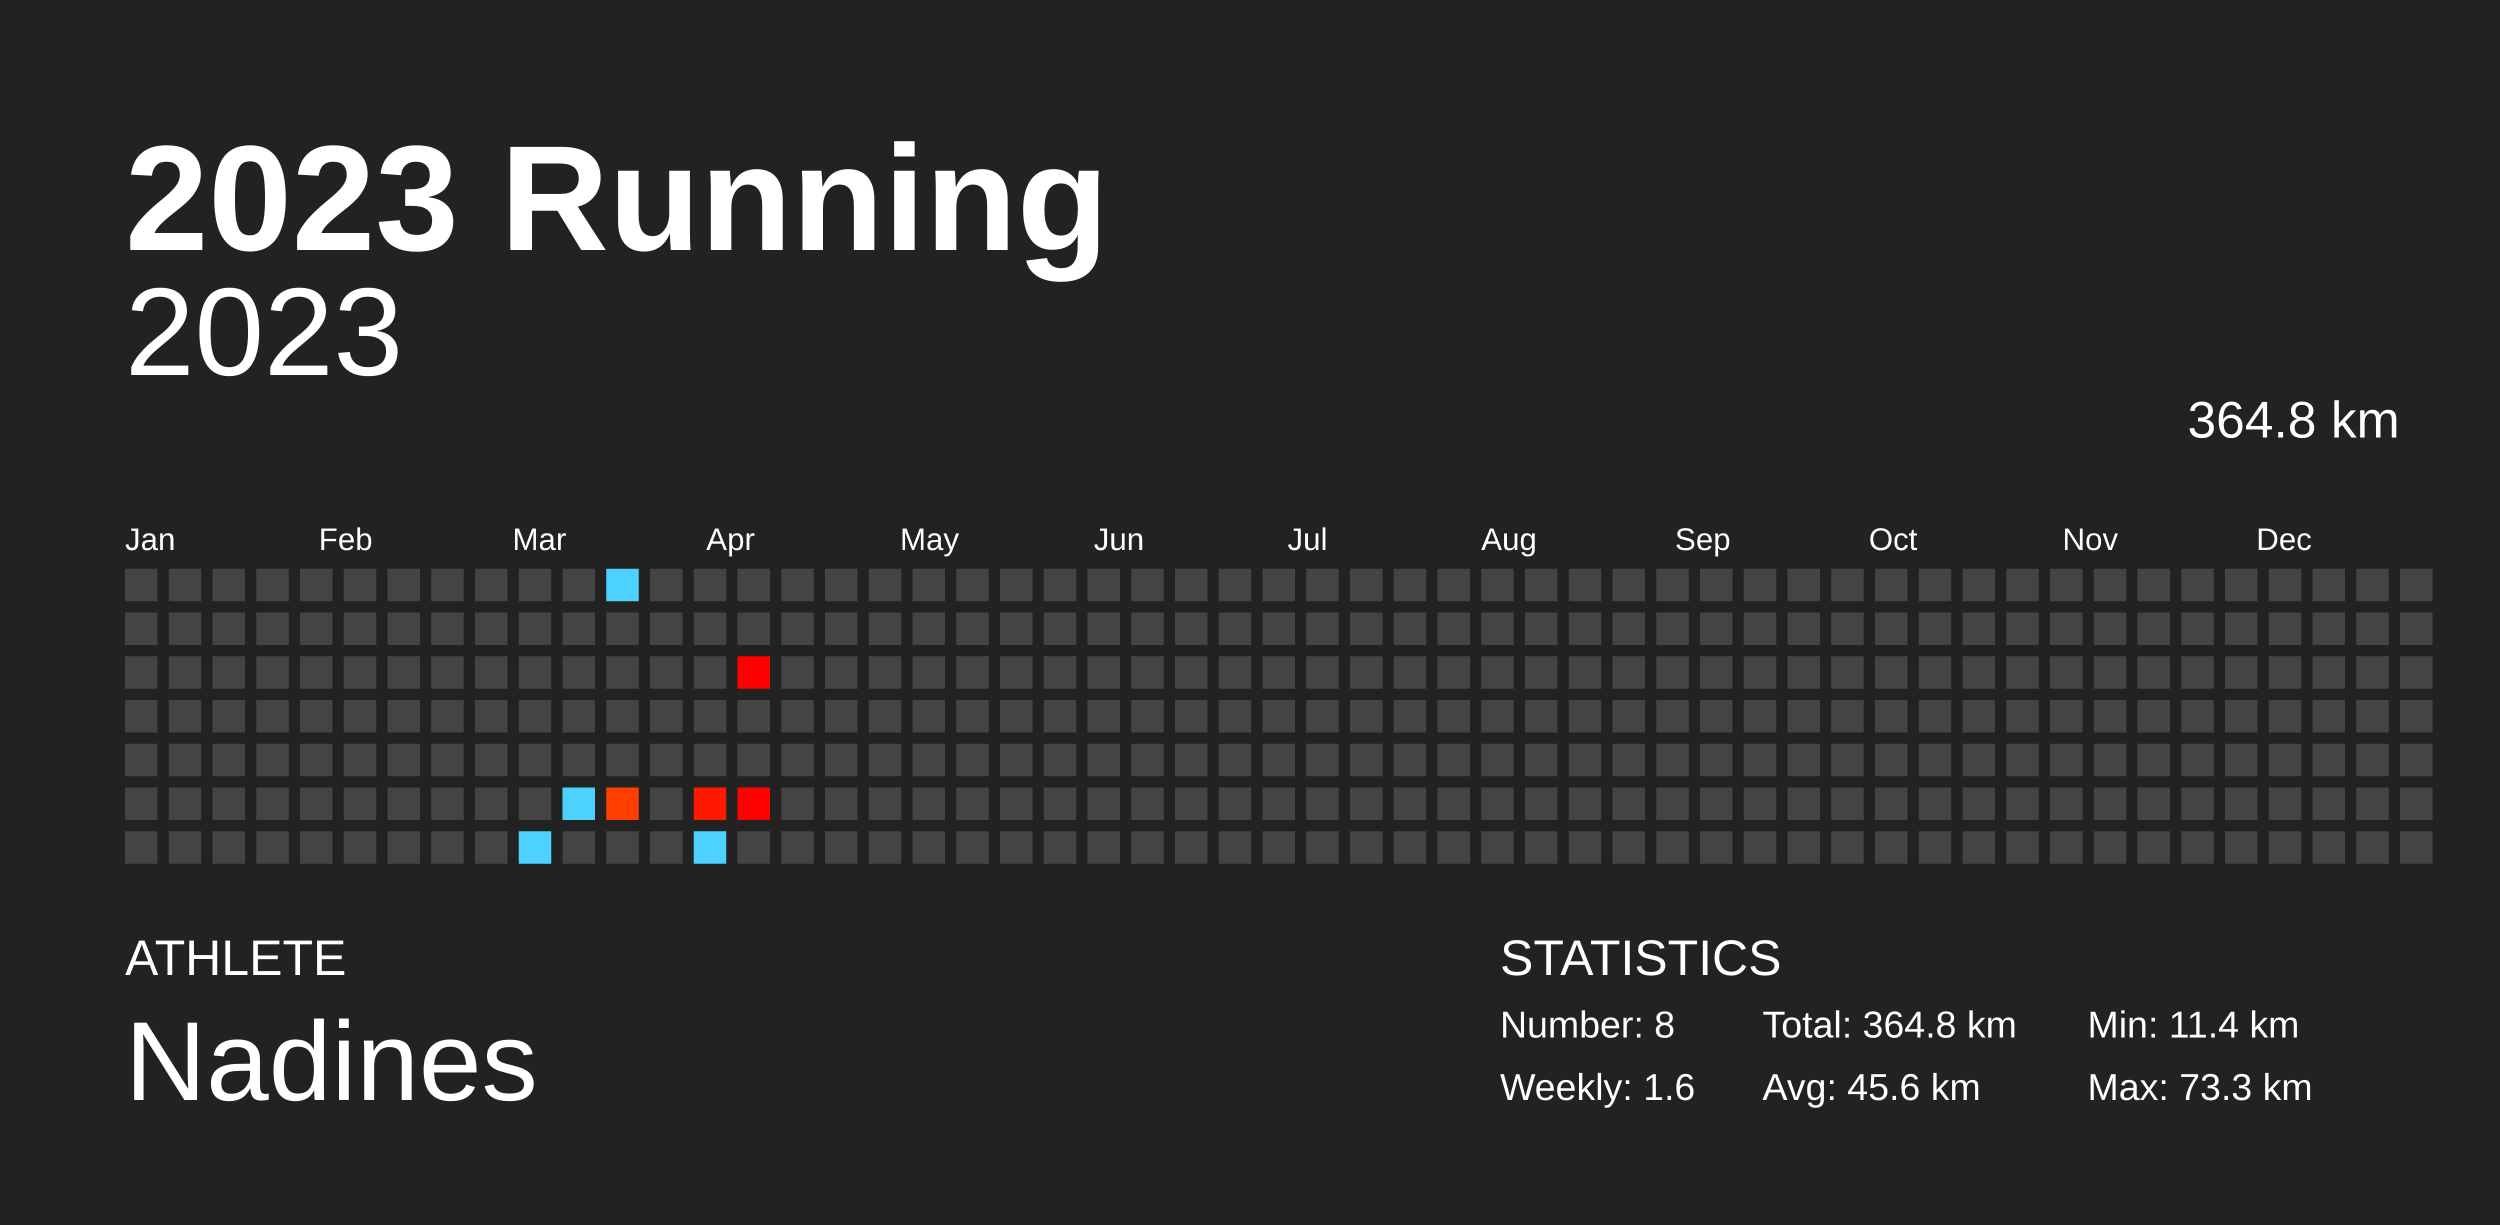
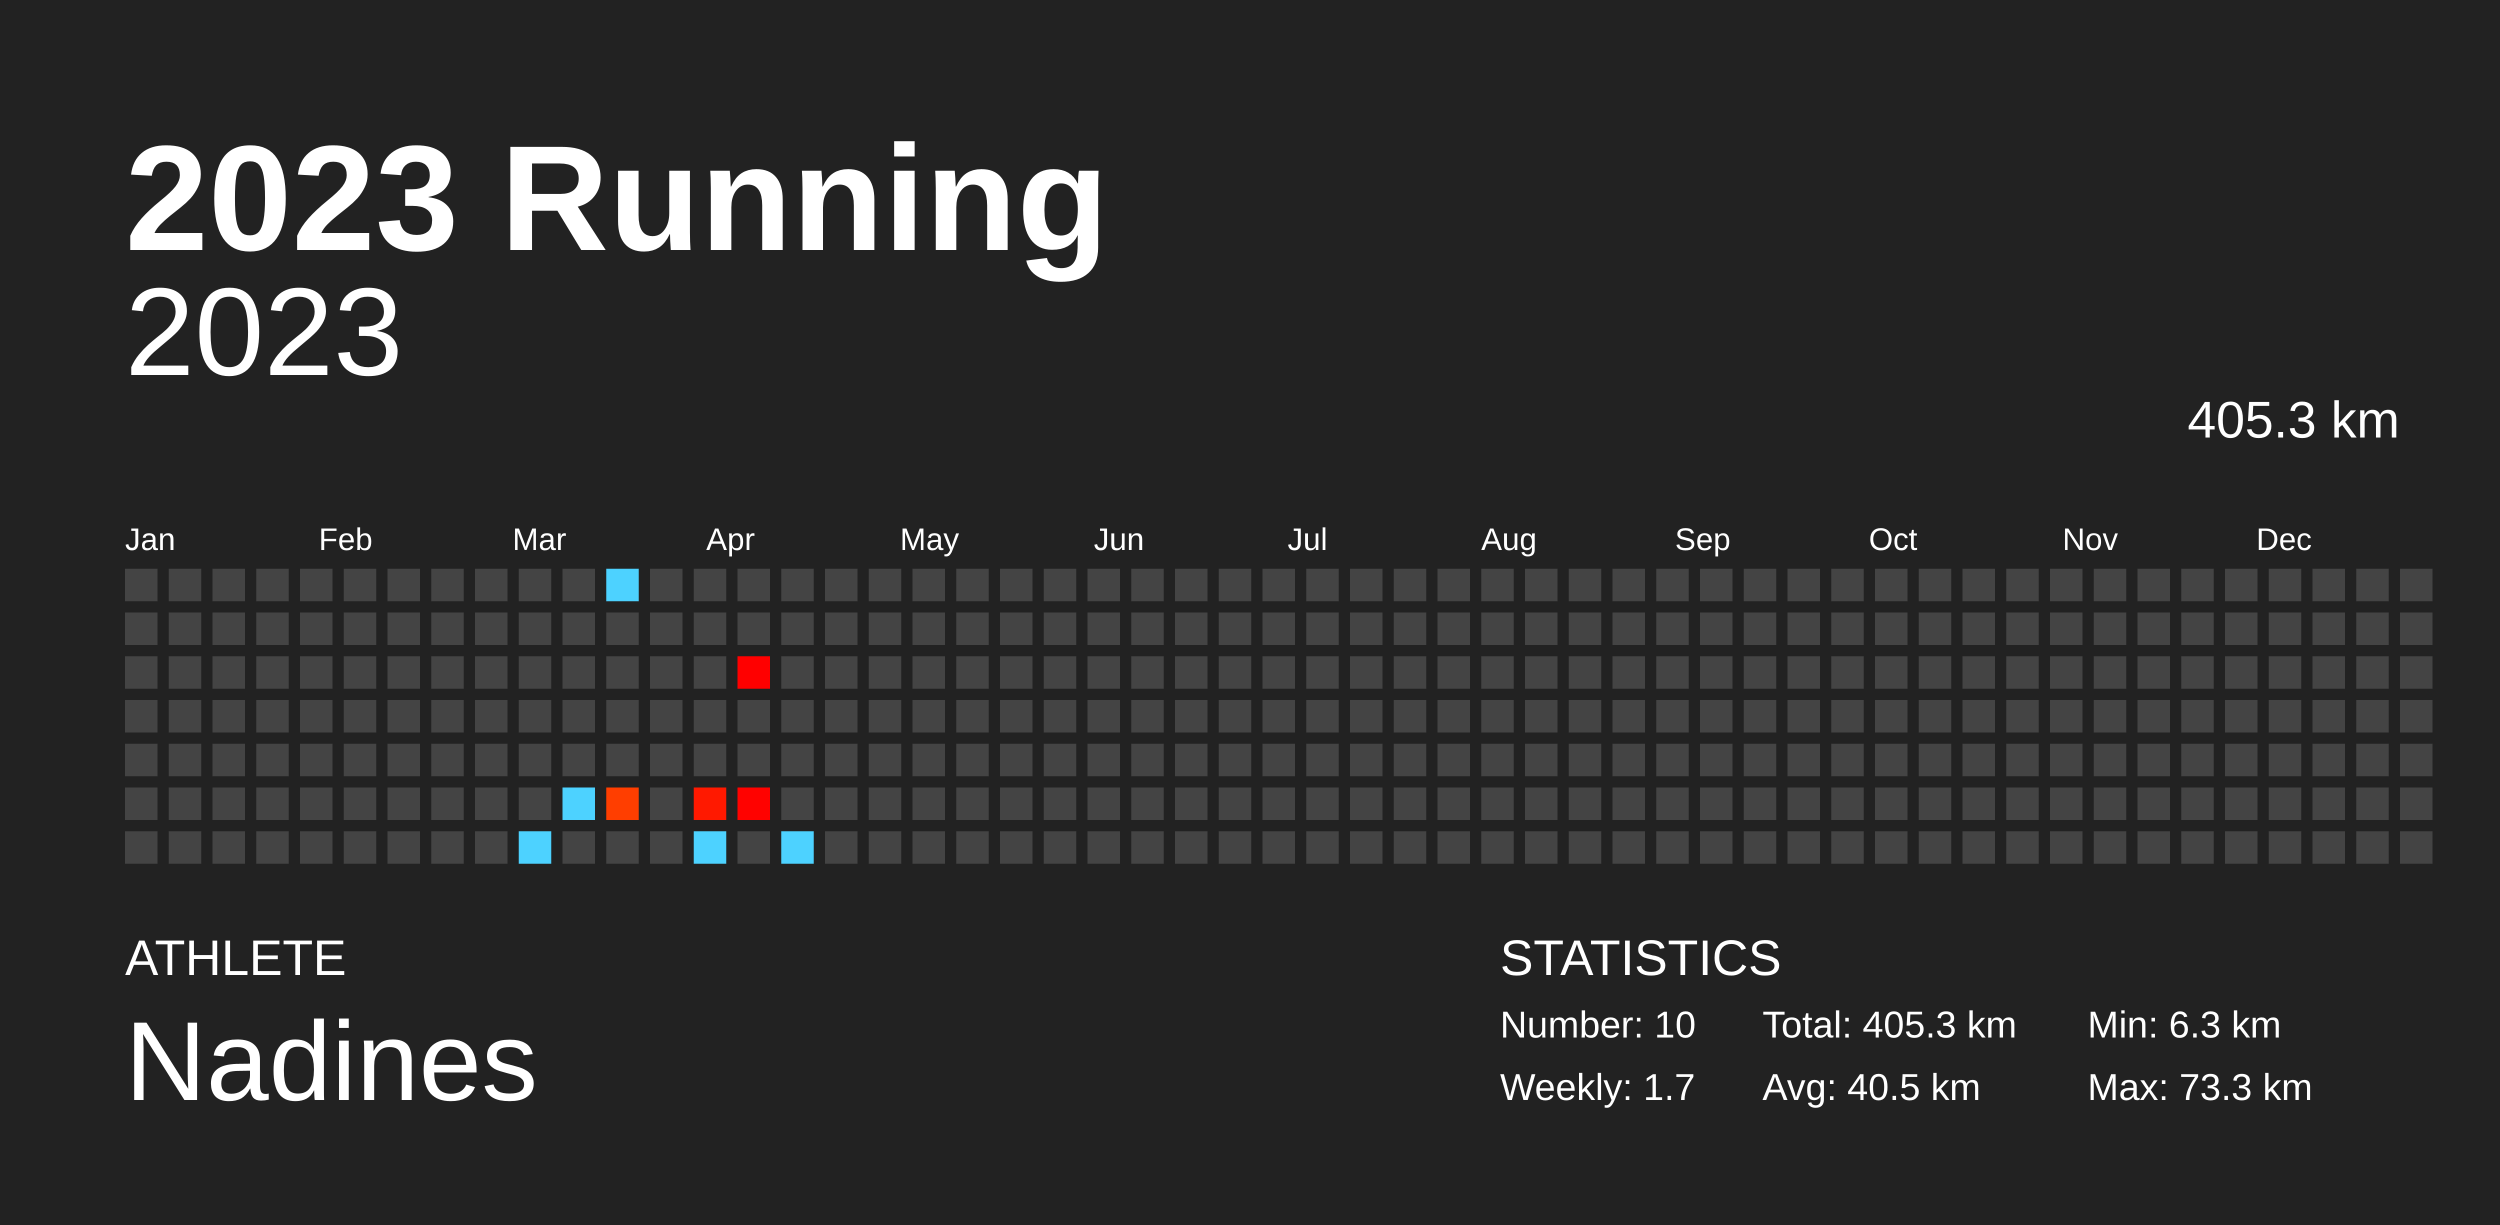
<svg xmlns="http://www.w3.org/2000/svg" baseProfile="full" height="98mm" version="1.1" viewBox="0,0,200,98" width="200mm">
  <defs />
  <rect fill="#222222" height="98" width="200" x="0" y="0" />
  <text fill="#FFFFFF" style="font-size:12px; font-family:Arial; font-weight:bold;" x="10" y="20">2023 Running</text>
  <text fill="#FFFFFF" style="font-size:4px; font-family:Arial" x="10" y="78">ATHLETE</text>
  <text fill="#FFFFFF" style="font-size:9px; font-family:Arial" x="10" y="88">Nadines</text>
  <text fill="#FFFFFF" style="font-size:4px; font-family:Arial" x="120" y="78">STATISTICS</text>
-   <text fill="#FFFFFF" style="font-size:3px; font-family:Arial" x="120" y="83">Number: 8</text>
-   <text fill="#FFFFFF" style="font-size:3px; font-family:Arial" x="120" y="88">Weekly: 1.6</text>
-   <text fill="#FFFFFF" style="font-size:3px; font-family:Arial" x="141" y="83">Total: 364.8 km</text>
-   <text fill="#FFFFFF" style="font-size:3px; font-family:Arial" x="141" y="88">Avg: 45.6 km</text>
-   <text fill="#FFFFFF" style="font-size:3px; font-family:Arial" x="167" y="83">Min: 11.4 km</text>
+   <text fill="#FFFFFF" style="font-size:3px; font-family:Arial" x="120" y="83">Number: 10</text>
+   <text fill="#FFFFFF" style="font-size:3px; font-family:Arial" x="120" y="88">Weekly: 1.7</text>
+   <text fill="#FFFFFF" style="font-size:3px; font-family:Arial" x="141" y="83">Total: 405.3 km</text>
+   <text fill="#FFFFFF" style="font-size:3px; font-family:Arial" x="141" y="88">Avg: 40.5 km</text>
+   <text fill="#FFFFFF" style="font-size:3px; font-family:Arial" x="167" y="83">Min: 6.3 km</text>
  <text fill="#FFFFFF" style="font-size:3px; font-family:Arial" x="167" y="88">Max: 73.3 km</text>
  <text alignment-baseline="hanging" fill="#FFFFFF" style="font-size:10.0px; font-family:Arial;" x="10" y="30">2023</text>
-   <text alignment-baseline="hanging" fill="#FFFFFF" style="font-size:4.125px; font-family:Arial;" x="175" y="35">364.8 km</text>
+   <text alignment-baseline="hanging" fill="#FFFFFF" style="font-size:4.125px; font-family:Arial;" x="175" y="35">405.3 km</text>
  <text fill="#FFFFFF" style="font-size:2.5px; font-family:Arial" x="10.0" y="44">Jan</text>
  <text fill="#FFFFFF" style="font-size:2.5px; font-family:Arial" x="25.5" y="44">Feb</text>
  <text fill="#FFFFFF" style="font-size:2.5px; font-family:Arial" x="41.0" y="44">Mar</text>
  <text fill="#FFFFFF" style="font-size:2.5px; font-family:Arial" x="56.5" y="44">Apr</text>
  <text fill="#FFFFFF" style="font-size:2.5px; font-family:Arial" x="72.0" y="44">May</text>
  <text fill="#FFFFFF" style="font-size:2.5px; font-family:Arial" x="87.5" y="44">Jun</text>
  <text fill="#FFFFFF" style="font-size:2.5px; font-family:Arial" x="103.0" y="44">Jul</text>
  <text fill="#FFFFFF" style="font-size:2.5px; font-family:Arial" x="118.5" y="44">Aug</text>
  <text fill="#FFFFFF" style="font-size:2.5px; font-family:Arial" x="134.0" y="44">Sep</text>
  <text fill="#FFFFFF" style="font-size:2.5px; font-family:Arial" x="149.5" y="44">Oct</text>
  <text fill="#FFFFFF" style="font-size:2.5px; font-family:Arial" x="165.0" y="44">Nov</text>
  <text fill="#FFFFFF" style="font-size:2.5px; font-family:Arial" x="180.5" y="44">Dec</text>
  <rect fill="#444444" height="2.6" width="2.6" x="10.0" y="45.5" />
  <rect fill="#444444" height="2.6" width="2.6" x="10.0" y="49.0" />
  <rect fill="#444444" height="2.6" width="2.6" x="10.0" y="52.5" />
  <rect fill="#444444" height="2.6" width="2.6" x="10.0" y="56.0" />
  <rect fill="#444444" height="2.6" width="2.6" x="10.0" y="59.5" />
  <rect fill="#444444" height="2.6" width="2.6" x="10.0" y="63.0" />
  <rect fill="#444444" height="2.6" width="2.6" x="10.0" y="66.5" />
  <rect fill="#444444" height="2.6" width="2.6" x="13.5" y="45.5" />
  <rect fill="#444444" height="2.6" width="2.6" x="13.5" y="49.0" />
  <rect fill="#444444" height="2.6" width="2.6" x="13.5" y="52.5" />
  <rect fill="#444444" height="2.6" width="2.6" x="13.5" y="56.0" />
  <rect fill="#444444" height="2.6" width="2.6" x="13.5" y="59.5" />
  <rect fill="#444444" height="2.6" width="2.6" x="13.5" y="63.0" />
  <rect fill="#444444" height="2.6" width="2.6" x="13.5" y="66.5" />
  <rect fill="#444444" height="2.6" width="2.6" x="17.0" y="45.5" />
  <rect fill="#444444" height="2.6" width="2.6" x="17.0" y="49.0" />
  <rect fill="#444444" height="2.6" width="2.6" x="17.0" y="52.5" />
  <rect fill="#444444" height="2.6" width="2.6" x="17.0" y="56.0" />
  <rect fill="#444444" height="2.6" width="2.6" x="17.0" y="59.5" />
  <rect fill="#444444" height="2.6" width="2.6" x="17.0" y="63.0" />
  <rect fill="#444444" height="2.6" width="2.6" x="17.0" y="66.5" />
  <rect fill="#444444" height="2.6" width="2.6" x="20.5" y="45.5" />
  <rect fill="#444444" height="2.6" width="2.6" x="20.5" y="49.0" />
  <rect fill="#444444" height="2.6" width="2.6" x="20.5" y="52.5" />
  <rect fill="#444444" height="2.6" width="2.6" x="20.5" y="56.0" />
  <rect fill="#444444" height="2.6" width="2.6" x="20.5" y="59.5" />
  <rect fill="#444444" height="2.6" width="2.6" x="20.5" y="63.0" />
  <rect fill="#444444" height="2.6" width="2.6" x="20.5" y="66.5" />
  <rect fill="#444444" height="2.6" width="2.6" x="24.0" y="45.5" />
  <rect fill="#444444" height="2.6" width="2.6" x="24.0" y="49.0" />
  <rect fill="#444444" height="2.6" width="2.6" x="24.0" y="52.5" />
  <rect fill="#444444" height="2.6" width="2.6" x="24.0" y="56.0" />
  <rect fill="#444444" height="2.6" width="2.6" x="24.0" y="59.5" />
  <rect fill="#444444" height="2.6" width="2.6" x="24.0" y="63.0" />
  <rect fill="#444444" height="2.6" width="2.6" x="24.0" y="66.5" />
  <rect fill="#444444" height="2.6" width="2.6" x="27.5" y="45.5" />
  <rect fill="#444444" height="2.6" width="2.6" x="27.5" y="49.0" />
  <rect fill="#444444" height="2.6" width="2.6" x="27.5" y="52.5" />
  <rect fill="#444444" height="2.6" width="2.6" x="27.5" y="56.0" />
  <rect fill="#444444" height="2.6" width="2.6" x="27.5" y="59.5" />
  <rect fill="#444444" height="2.6" width="2.6" x="27.5" y="63.0" />
  <rect fill="#444444" height="2.6" width="2.6" x="27.5" y="66.5" />
  <rect fill="#444444" height="2.6" width="2.6" x="31.0" y="45.5" />
  <rect fill="#444444" height="2.6" width="2.6" x="31.0" y="49.0" />
  <rect fill="#444444" height="2.6" width="2.6" x="31.0" y="52.5" />
  <rect fill="#444444" height="2.6" width="2.6" x="31.0" y="56.0" />
  <rect fill="#444444" height="2.6" width="2.6" x="31.0" y="59.5" />
  <rect fill="#444444" height="2.6" width="2.6" x="31.0" y="63.0" />
  <rect fill="#444444" height="2.6" width="2.6" x="31.0" y="66.5" />
  <rect fill="#444444" height="2.6" width="2.6" x="34.5" y="45.5" />
  <rect fill="#444444" height="2.6" width="2.6" x="34.5" y="49.0" />
  <rect fill="#444444" height="2.6" width="2.6" x="34.5" y="52.5" />
  <rect fill="#444444" height="2.6" width="2.6" x="34.5" y="56.0" />
  <rect fill="#444444" height="2.6" width="2.6" x="34.5" y="59.5" />
  <rect fill="#444444" height="2.6" width="2.6" x="34.5" y="63.0" />
  <rect fill="#444444" height="2.6" width="2.6" x="34.5" y="66.5" />
  <rect fill="#444444" height="2.6" width="2.6" x="38.0" y="45.5" />
  <rect fill="#444444" height="2.6" width="2.6" x="38.0" y="49.0" />
  <rect fill="#444444" height="2.6" width="2.6" x="38.0" y="52.5" />
  <rect fill="#444444" height="2.6" width="2.6" x="38.0" y="56.0" />
  <rect fill="#444444" height="2.6" width="2.6" x="38.0" y="59.5" />
  <rect fill="#444444" height="2.6" width="2.6" x="38.0" y="63.0" />
  <rect fill="#444444" height="2.6" width="2.6" x="38.0" y="66.5" />
  <rect fill="#444444" height="2.6" width="2.6" x="41.5" y="45.5" />
  <rect fill="#444444" height="2.6" width="2.6" x="41.5" y="49.0" />
  <rect fill="#444444" height="2.6" width="2.6" x="41.5" y="52.5" />
  <rect fill="#444444" height="2.6" width="2.6" x="41.5" y="56.0" />
  <rect fill="#444444" height="2.6" width="2.6" x="41.5" y="59.5" />
  <rect fill="#444444" height="2.6" width="2.6" x="41.5" y="63.0" />
  <rect fill="#4dd2ff" height="2.6" width="2.6" x="41.5" y="66.5" />
  <rect fill="#444444" height="2.6" width="2.6" x="45.0" y="45.5" />
  <rect fill="#444444" height="2.6" width="2.6" x="45.0" y="49.0" />
  <rect fill="#444444" height="2.6" width="2.6" x="45.0" y="52.5" />
  <rect fill="#444444" height="2.6" width="2.6" x="45.0" y="56.0" />
  <rect fill="#444444" height="2.6" width="2.6" x="45.0" y="59.5" />
  <rect fill="#4dd2ff" height="2.6" width="2.6" x="45.0" y="63.0" />
  <rect fill="#444444" height="2.6" width="2.6" x="45.0" y="66.5" />
  <rect fill="#4dd2ff" height="2.6" width="2.6" x="48.5" y="45.5" />
  <rect fill="#444444" height="2.6" width="2.6" x="48.5" y="49.0" />
  <rect fill="#444444" height="2.6" width="2.6" x="48.5" y="52.5" />
  <rect fill="#444444" height="2.6" width="2.6" x="48.5" y="56.0" />
  <rect fill="#444444" height="2.6" width="2.6" x="48.5" y="59.5" />
  <rect fill="#ff3e00" height="2.6" width="2.6" x="48.5" y="63.0" />
  <rect fill="#444444" height="2.6" width="2.6" x="48.5" y="66.5" />
  <rect fill="#444444" height="2.6" width="2.6" x="52.0" y="45.5" />
  <rect fill="#444444" height="2.6" width="2.6" x="52.0" y="49.0" />
  <rect fill="#444444" height="2.6" width="2.6" x="52.0" y="52.5" />
  <rect fill="#444444" height="2.6" width="2.6" x="52.0" y="56.0" />
  <rect fill="#444444" height="2.6" width="2.6" x="52.0" y="59.5" />
  <rect fill="#444444" height="2.6" width="2.6" x="52.0" y="63.0" />
  <rect fill="#444444" height="2.6" width="2.6" x="52.0" y="66.5" />
  <rect fill="#444444" height="2.6" width="2.6" x="55.5" y="45.5" />
  <rect fill="#444444" height="2.6" width="2.6" x="55.5" y="49.0" />
  <rect fill="#444444" height="2.6" width="2.6" x="55.5" y="52.5" />
  <rect fill="#444444" height="2.6" width="2.6" x="55.5" y="56.0" />
  <rect fill="#444444" height="2.6" width="2.6" x="55.5" y="59.5" />
  <rect fill="#ff1900" height="2.6" width="2.6" x="55.5" y="63.0" />
  <rect fill="#4dd2ff" height="2.6" width="2.6" x="55.5" y="66.5" />
  <rect fill="#444444" height="2.6" width="2.6" x="59.0" y="45.5" />
  <rect fill="#444444" height="2.6" width="2.6" x="59.0" y="49.0" />
  <rect fill="#ff0000" height="2.6" width="2.6" x="59.0" y="52.5" />
  <rect fill="#444444" height="2.6" width="2.6" x="59.0" y="56.0" />
  <rect fill="#444444" height="2.6" width="2.6" x="59.0" y="59.5" />
  <rect fill="#ff0200" height="2.6" width="2.6" x="59.0" y="63.0" />
  <rect fill="#444444" height="2.6" width="2.6" x="59.0" y="66.5" />
  <rect fill="#444444" height="2.6" width="2.6" x="62.5" y="45.5" />
  <rect fill="#444444" height="2.6" width="2.6" x="62.5" y="49.0" />
  <rect fill="#444444" height="2.6" width="2.6" x="62.5" y="52.5" />
  <rect fill="#444444" height="2.6" width="2.6" x="62.5" y="56.0" />
  <rect fill="#444444" height="2.6" width="2.6" x="62.5" y="59.5" />
  <rect fill="#444444" height="2.6" width="2.6" x="62.5" y="63.0" />
-   <rect fill="#444444" height="2.6" width="2.6" x="62.5" y="66.5" />
+   <rect fill="#4dd2ff" height="2.6" width="2.6" x="62.5" y="66.5" />
  <rect fill="#444444" height="2.6" width="2.6" x="66.0" y="45.5" />
  <rect fill="#444444" height="2.6" width="2.6" x="66.0" y="49.0" />
  <rect fill="#444444" height="2.6" width="2.6" x="66.0" y="52.5" />
  <rect fill="#444444" height="2.6" width="2.6" x="66.0" y="56.0" />
  <rect fill="#444444" height="2.6" width="2.6" x="66.0" y="59.5" />
  <rect fill="#444444" height="2.6" width="2.6" x="66.0" y="63.0" />
  <rect fill="#444444" height="2.6" width="2.6" x="66.0" y="66.5" />
  <rect fill="#444444" height="2.6" width="2.6" x="69.5" y="45.5" />
  <rect fill="#444444" height="2.6" width="2.6" x="69.5" y="49.0" />
  <rect fill="#444444" height="2.6" width="2.6" x="69.5" y="52.5" />
  <rect fill="#444444" height="2.6" width="2.6" x="69.5" y="56.0" />
  <rect fill="#444444" height="2.6" width="2.6" x="69.5" y="59.5" />
  <rect fill="#444444" height="2.6" width="2.6" x="69.5" y="63.0" />
  <rect fill="#444444" height="2.6" width="2.6" x="69.5" y="66.5" />
  <rect fill="#444444" height="2.6" width="2.6" x="73.0" y="45.5" />
  <rect fill="#444444" height="2.6" width="2.6" x="73.0" y="49.0" />
  <rect fill="#444444" height="2.6" width="2.6" x="73.0" y="52.5" />
  <rect fill="#444444" height="2.6" width="2.6" x="73.0" y="56.0" />
  <rect fill="#444444" height="2.6" width="2.6" x="73.0" y="59.5" />
  <rect fill="#444444" height="2.6" width="2.6" x="73.0" y="63.0" />
  <rect fill="#444444" height="2.6" width="2.6" x="73.0" y="66.5" />
  <rect fill="#444444" height="2.6" width="2.6" x="76.5" y="45.5" />
  <rect fill="#444444" height="2.6" width="2.6" x="76.5" y="49.0" />
  <rect fill="#444444" height="2.6" width="2.6" x="76.5" y="52.5" />
  <rect fill="#444444" height="2.6" width="2.6" x="76.5" y="56.0" />
  <rect fill="#444444" height="2.6" width="2.6" x="76.5" y="59.5" />
  <rect fill="#444444" height="2.6" width="2.6" x="76.5" y="63.0" />
  <rect fill="#444444" height="2.6" width="2.6" x="76.5" y="66.5" />
  <rect fill="#444444" height="2.6" width="2.6" x="80.0" y="45.5" />
  <rect fill="#444444" height="2.6" width="2.6" x="80.0" y="49.0" />
  <rect fill="#444444" height="2.6" width="2.6" x="80.0" y="52.5" />
  <rect fill="#444444" height="2.6" width="2.6" x="80.0" y="56.0" />
  <rect fill="#444444" height="2.6" width="2.6" x="80.0" y="59.5" />
  <rect fill="#444444" height="2.6" width="2.6" x="80.0" y="63.0" />
  <rect fill="#444444" height="2.6" width="2.6" x="80.0" y="66.5" />
  <rect fill="#444444" height="2.6" width="2.6" x="83.5" y="45.5" />
  <rect fill="#444444" height="2.6" width="2.6" x="83.5" y="49.0" />
  <rect fill="#444444" height="2.6" width="2.6" x="83.5" y="52.5" />
  <rect fill="#444444" height="2.6" width="2.6" x="83.5" y="56.0" />
  <rect fill="#444444" height="2.6" width="2.6" x="83.5" y="59.5" />
  <rect fill="#444444" height="2.6" width="2.6" x="83.5" y="63.0" />
  <rect fill="#444444" height="2.6" width="2.6" x="83.5" y="66.5" />
  <rect fill="#444444" height="2.6" width="2.6" x="87.0" y="45.5" />
  <rect fill="#444444" height="2.6" width="2.6" x="87.0" y="49.0" />
  <rect fill="#444444" height="2.6" width="2.6" x="87.0" y="52.5" />
  <rect fill="#444444" height="2.6" width="2.6" x="87.0" y="56.0" />
  <rect fill="#444444" height="2.6" width="2.6" x="87.0" y="59.5" />
  <rect fill="#444444" height="2.6" width="2.6" x="87.0" y="63.0" />
  <rect fill="#444444" height="2.6" width="2.6" x="87.0" y="66.5" />
  <rect fill="#444444" height="2.6" width="2.6" x="90.5" y="45.5" />
  <rect fill="#444444" height="2.6" width="2.6" x="90.5" y="49.0" />
  <rect fill="#444444" height="2.6" width="2.6" x="90.5" y="52.5" />
  <rect fill="#444444" height="2.6" width="2.6" x="90.5" y="56.0" />
  <rect fill="#444444" height="2.6" width="2.6" x="90.5" y="59.5" />
  <rect fill="#444444" height="2.6" width="2.6" x="90.5" y="63.0" />
  <rect fill="#444444" height="2.6" width="2.6" x="90.5" y="66.5" />
  <rect fill="#444444" height="2.6" width="2.6" x="94.0" y="45.5" />
  <rect fill="#444444" height="2.6" width="2.6" x="94.0" y="49.0" />
  <rect fill="#444444" height="2.6" width="2.6" x="94.0" y="52.5" />
  <rect fill="#444444" height="2.6" width="2.6" x="94.0" y="56.0" />
  <rect fill="#444444" height="2.6" width="2.6" x="94.0" y="59.5" />
  <rect fill="#444444" height="2.6" width="2.6" x="94.0" y="63.0" />
  <rect fill="#444444" height="2.6" width="2.6" x="94.0" y="66.5" />
  <rect fill="#444444" height="2.6" width="2.6" x="97.5" y="45.5" />
  <rect fill="#444444" height="2.6" width="2.6" x="97.5" y="49.0" />
  <rect fill="#444444" height="2.6" width="2.6" x="97.5" y="52.5" />
  <rect fill="#444444" height="2.6" width="2.6" x="97.5" y="56.0" />
  <rect fill="#444444" height="2.6" width="2.6" x="97.5" y="59.5" />
  <rect fill="#444444" height="2.6" width="2.6" x="97.5" y="63.0" />
  <rect fill="#444444" height="2.6" width="2.6" x="97.5" y="66.5" />
  <rect fill="#444444" height="2.6" width="2.6" x="101.0" y="45.5" />
  <rect fill="#444444" height="2.6" width="2.6" x="101.0" y="49.0" />
  <rect fill="#444444" height="2.6" width="2.6" x="101.0" y="52.5" />
  <rect fill="#444444" height="2.6" width="2.6" x="101.0" y="56.0" />
  <rect fill="#444444" height="2.6" width="2.6" x="101.0" y="59.5" />
  <rect fill="#444444" height="2.6" width="2.6" x="101.0" y="63.0" />
  <rect fill="#444444" height="2.6" width="2.6" x="101.0" y="66.5" />
  <rect fill="#444444" height="2.6" width="2.6" x="104.5" y="45.5" />
  <rect fill="#444444" height="2.6" width="2.6" x="104.5" y="49.0" />
  <rect fill="#444444" height="2.6" width="2.6" x="104.5" y="52.5" />
  <rect fill="#444444" height="2.6" width="2.6" x="104.5" y="56.0" />
  <rect fill="#444444" height="2.6" width="2.6" x="104.5" y="59.5" />
  <rect fill="#444444" height="2.6" width="2.6" x="104.5" y="63.0" />
  <rect fill="#444444" height="2.6" width="2.6" x="104.5" y="66.5" />
  <rect fill="#444444" height="2.6" width="2.6" x="108.0" y="45.5" />
  <rect fill="#444444" height="2.6" width="2.6" x="108.0" y="49.0" />
  <rect fill="#444444" height="2.6" width="2.6" x="108.0" y="52.5" />
  <rect fill="#444444" height="2.6" width="2.6" x="108.0" y="56.0" />
  <rect fill="#444444" height="2.6" width="2.6" x="108.0" y="59.5" />
  <rect fill="#444444" height="2.6" width="2.6" x="108.0" y="63.0" />
  <rect fill="#444444" height="2.6" width="2.6" x="108.0" y="66.5" />
  <rect fill="#444444" height="2.6" width="2.6" x="111.5" y="45.5" />
  <rect fill="#444444" height="2.6" width="2.6" x="111.5" y="49.0" />
  <rect fill="#444444" height="2.6" width="2.6" x="111.5" y="52.5" />
  <rect fill="#444444" height="2.6" width="2.6" x="111.5" y="56.0" />
  <rect fill="#444444" height="2.6" width="2.6" x="111.5" y="59.5" />
  <rect fill="#444444" height="2.6" width="2.6" x="111.5" y="63.0" />
  <rect fill="#444444" height="2.6" width="2.6" x="111.5" y="66.5" />
  <rect fill="#444444" height="2.6" width="2.6" x="115.0" y="45.5" />
  <rect fill="#444444" height="2.6" width="2.6" x="115.0" y="49.0" />
  <rect fill="#444444" height="2.6" width="2.6" x="115.0" y="52.5" />
  <rect fill="#444444" height="2.6" width="2.6" x="115.0" y="56.0" />
  <rect fill="#444444" height="2.6" width="2.6" x="115.0" y="59.5" />
  <rect fill="#444444" height="2.6" width="2.6" x="115.0" y="63.0" />
  <rect fill="#444444" height="2.6" width="2.6" x="115.0" y="66.5" />
  <rect fill="#444444" height="2.6" width="2.6" x="118.5" y="45.5" />
  <rect fill="#444444" height="2.6" width="2.6" x="118.5" y="49.0" />
  <rect fill="#444444" height="2.6" width="2.6" x="118.5" y="52.5" />
  <rect fill="#444444" height="2.6" width="2.6" x="118.5" y="56.0" />
  <rect fill="#444444" height="2.6" width="2.6" x="118.5" y="59.5" />
  <rect fill="#444444" height="2.6" width="2.6" x="118.5" y="63.0" />
  <rect fill="#444444" height="2.6" width="2.6" x="118.5" y="66.5" />
  <rect fill="#444444" height="2.6" width="2.6" x="122.0" y="45.5" />
  <rect fill="#444444" height="2.6" width="2.6" x="122.0" y="49.0" />
  <rect fill="#444444" height="2.6" width="2.6" x="122.0" y="52.5" />
  <rect fill="#444444" height="2.6" width="2.6" x="122.0" y="56.0" />
  <rect fill="#444444" height="2.6" width="2.6" x="122.0" y="59.5" />
  <rect fill="#444444" height="2.6" width="2.6" x="122.0" y="63.0" />
  <rect fill="#444444" height="2.6" width="2.6" x="122.0" y="66.5" />
  <rect fill="#444444" height="2.6" width="2.6" x="125.5" y="45.5" />
  <rect fill="#444444" height="2.6" width="2.6" x="125.5" y="49.0" />
  <rect fill="#444444" height="2.6" width="2.6" x="125.5" y="52.5" />
  <rect fill="#444444" height="2.6" width="2.6" x="125.5" y="56.0" />
  <rect fill="#444444" height="2.6" width="2.6" x="125.5" y="59.5" />
  <rect fill="#444444" height="2.6" width="2.6" x="125.5" y="63.0" />
  <rect fill="#444444" height="2.6" width="2.6" x="125.5" y="66.5" />
  <rect fill="#444444" height="2.6" width="2.6" x="129.0" y="45.5" />
  <rect fill="#444444" height="2.6" width="2.6" x="129.0" y="49.0" />
  <rect fill="#444444" height="2.6" width="2.6" x="129.0" y="52.5" />
  <rect fill="#444444" height="2.6" width="2.6" x="129.0" y="56.0" />
  <rect fill="#444444" height="2.6" width="2.6" x="129.0" y="59.5" />
  <rect fill="#444444" height="2.6" width="2.6" x="129.0" y="63.0" />
  <rect fill="#444444" height="2.6" width="2.6" x="129.0" y="66.5" />
  <rect fill="#444444" height="2.6" width="2.6" x="132.5" y="45.5" />
  <rect fill="#444444" height="2.6" width="2.6" x="132.5" y="49.0" />
  <rect fill="#444444" height="2.6" width="2.6" x="132.5" y="52.5" />
  <rect fill="#444444" height="2.6" width="2.6" x="132.5" y="56.0" />
  <rect fill="#444444" height="2.6" width="2.6" x="132.5" y="59.5" />
  <rect fill="#444444" height="2.6" width="2.6" x="132.5" y="63.0" />
  <rect fill="#444444" height="2.6" width="2.6" x="132.5" y="66.5" />
  <rect fill="#444444" height="2.6" width="2.6" x="136.0" y="45.5" />
  <rect fill="#444444" height="2.6" width="2.6" x="136.0" y="49.0" />
  <rect fill="#444444" height="2.6" width="2.6" x="136.0" y="52.5" />
  <rect fill="#444444" height="2.6" width="2.6" x="136.0" y="56.0" />
  <rect fill="#444444" height="2.6" width="2.6" x="136.0" y="59.5" />
  <rect fill="#444444" height="2.6" width="2.6" x="136.0" y="63.0" />
  <rect fill="#444444" height="2.6" width="2.6" x="136.0" y="66.5" />
  <rect fill="#444444" height="2.6" width="2.6" x="139.5" y="45.5" />
  <rect fill="#444444" height="2.6" width="2.6" x="139.5" y="49.0" />
  <rect fill="#444444" height="2.6" width="2.6" x="139.5" y="52.5" />
  <rect fill="#444444" height="2.6" width="2.6" x="139.5" y="56.0" />
  <rect fill="#444444" height="2.6" width="2.6" x="139.5" y="59.5" />
  <rect fill="#444444" height="2.6" width="2.6" x="139.5" y="63.0" />
  <rect fill="#444444" height="2.6" width="2.6" x="139.5" y="66.5" />
  <rect fill="#444444" height="2.6" width="2.6" x="143.0" y="45.5" />
  <rect fill="#444444" height="2.6" width="2.6" x="143.0" y="49.0" />
  <rect fill="#444444" height="2.6" width="2.6" x="143.0" y="52.5" />
  <rect fill="#444444" height="2.6" width="2.6" x="143.0" y="56.0" />
  <rect fill="#444444" height="2.6" width="2.6" x="143.0" y="59.5" />
  <rect fill="#444444" height="2.6" width="2.6" x="143.0" y="63.0" />
  <rect fill="#444444" height="2.6" width="2.6" x="143.0" y="66.5" />
  <rect fill="#444444" height="2.6" width="2.6" x="146.5" y="45.5" />
  <rect fill="#444444" height="2.6" width="2.6" x="146.5" y="49.0" />
  <rect fill="#444444" height="2.6" width="2.6" x="146.5" y="52.5" />
  <rect fill="#444444" height="2.6" width="2.6" x="146.5" y="56.0" />
  <rect fill="#444444" height="2.6" width="2.6" x="146.5" y="59.5" />
  <rect fill="#444444" height="2.6" width="2.6" x="146.5" y="63.0" />
  <rect fill="#444444" height="2.6" width="2.6" x="146.5" y="66.5" />
  <rect fill="#444444" height="2.6" width="2.6" x="150.0" y="45.5" />
  <rect fill="#444444" height="2.6" width="2.6" x="150.0" y="49.0" />
  <rect fill="#444444" height="2.6" width="2.6" x="150.0" y="52.5" />
  <rect fill="#444444" height="2.6" width="2.6" x="150.0" y="56.0" />
  <rect fill="#444444" height="2.6" width="2.6" x="150.0" y="59.5" />
  <rect fill="#444444" height="2.6" width="2.6" x="150.0" y="63.0" />
  <rect fill="#444444" height="2.6" width="2.6" x="150.0" y="66.5" />
  <rect fill="#444444" height="2.6" width="2.6" x="153.5" y="45.5" />
  <rect fill="#444444" height="2.6" width="2.6" x="153.5" y="49.0" />
  <rect fill="#444444" height="2.6" width="2.6" x="153.5" y="52.5" />
  <rect fill="#444444" height="2.6" width="2.6" x="153.5" y="56.0" />
  <rect fill="#444444" height="2.6" width="2.6" x="153.5" y="59.5" />
  <rect fill="#444444" height="2.6" width="2.6" x="153.5" y="63.0" />
  <rect fill="#444444" height="2.6" width="2.6" x="153.5" y="66.5" />
  <rect fill="#444444" height="2.6" width="2.6" x="157.0" y="45.5" />
  <rect fill="#444444" height="2.6" width="2.6" x="157.0" y="49.0" />
  <rect fill="#444444" height="2.6" width="2.6" x="157.0" y="52.5" />
  <rect fill="#444444" height="2.6" width="2.6" x="157.0" y="56.0" />
  <rect fill="#444444" height="2.6" width="2.6" x="157.0" y="59.5" />
  <rect fill="#444444" height="2.6" width="2.6" x="157.0" y="63.0" />
  <rect fill="#444444" height="2.6" width="2.6" x="157.0" y="66.5" />
  <rect fill="#444444" height="2.6" width="2.6" x="160.5" y="45.5" />
  <rect fill="#444444" height="2.6" width="2.6" x="160.5" y="49.0" />
  <rect fill="#444444" height="2.6" width="2.6" x="160.5" y="52.5" />
  <rect fill="#444444" height="2.6" width="2.6" x="160.5" y="56.0" />
  <rect fill="#444444" height="2.6" width="2.6" x="160.5" y="59.5" />
  <rect fill="#444444" height="2.6" width="2.6" x="160.5" y="63.0" />
  <rect fill="#444444" height="2.6" width="2.6" x="160.5" y="66.5" />
  <rect fill="#444444" height="2.6" width="2.6" x="164.0" y="45.5" />
  <rect fill="#444444" height="2.6" width="2.6" x="164.0" y="49.0" />
  <rect fill="#444444" height="2.6" width="2.6" x="164.0" y="52.5" />
  <rect fill="#444444" height="2.6" width="2.6" x="164.0" y="56.0" />
  <rect fill="#444444" height="2.6" width="2.6" x="164.0" y="59.5" />
  <rect fill="#444444" height="2.6" width="2.6" x="164.0" y="63.0" />
  <rect fill="#444444" height="2.6" width="2.6" x="164.0" y="66.5" />
  <rect fill="#444444" height="2.6" width="2.6" x="167.5" y="45.5" />
  <rect fill="#444444" height="2.6" width="2.6" x="167.5" y="49.0" />
  <rect fill="#444444" height="2.6" width="2.6" x="167.5" y="52.5" />
  <rect fill="#444444" height="2.6" width="2.6" x="167.5" y="56.0" />
  <rect fill="#444444" height="2.6" width="2.6" x="167.5" y="59.5" />
  <rect fill="#444444" height="2.6" width="2.6" x="167.5" y="63.0" />
  <rect fill="#444444" height="2.6" width="2.6" x="167.5" y="66.5" />
  <rect fill="#444444" height="2.6" width="2.6" x="171.0" y="45.5" />
  <rect fill="#444444" height="2.6" width="2.6" x="171.0" y="49.0" />
  <rect fill="#444444" height="2.6" width="2.6" x="171.0" y="52.5" />
  <rect fill="#444444" height="2.6" width="2.6" x="171.0" y="56.0" />
  <rect fill="#444444" height="2.6" width="2.6" x="171.0" y="59.5" />
  <rect fill="#444444" height="2.6" width="2.6" x="171.0" y="63.0" />
  <rect fill="#444444" height="2.6" width="2.6" x="171.0" y="66.5" />
  <rect fill="#444444" height="2.6" width="2.6" x="174.5" y="45.5" />
  <rect fill="#444444" height="2.6" width="2.6" x="174.5" y="49.0" />
  <rect fill="#444444" height="2.6" width="2.6" x="174.5" y="52.5" />
  <rect fill="#444444" height="2.6" width="2.6" x="174.5" y="56.0" />
  <rect fill="#444444" height="2.6" width="2.6" x="174.5" y="59.5" />
  <rect fill="#444444" height="2.6" width="2.6" x="174.5" y="63.0" />
  <rect fill="#444444" height="2.6" width="2.6" x="174.5" y="66.5" />
  <rect fill="#444444" height="2.6" width="2.6" x="178.0" y="45.5" />
  <rect fill="#444444" height="2.6" width="2.6" x="178.0" y="49.0" />
  <rect fill="#444444" height="2.6" width="2.6" x="178.0" y="52.5" />
  <rect fill="#444444" height="2.6" width="2.6" x="178.0" y="56.0" />
  <rect fill="#444444" height="2.6" width="2.6" x="178.0" y="59.5" />
  <rect fill="#444444" height="2.6" width="2.6" x="178.0" y="63.0" />
  <rect fill="#444444" height="2.6" width="2.6" x="178.0" y="66.5" />
  <rect fill="#444444" height="2.6" width="2.6" x="181.5" y="45.5" />
  <rect fill="#444444" height="2.6" width="2.6" x="181.5" y="49.0" />
  <rect fill="#444444" height="2.6" width="2.6" x="181.5" y="52.5" />
  <rect fill="#444444" height="2.6" width="2.6" x="181.5" y="56.0" />
  <rect fill="#444444" height="2.6" width="2.6" x="181.5" y="59.5" />
  <rect fill="#444444" height="2.6" width="2.6" x="181.5" y="63.0" />
  <rect fill="#444444" height="2.6" width="2.6" x="181.5" y="66.5" />
  <rect fill="#444444" height="2.6" width="2.6" x="185.0" y="45.5" />
  <rect fill="#444444" height="2.6" width="2.6" x="185.0" y="49.0" />
  <rect fill="#444444" height="2.6" width="2.6" x="185.0" y="52.5" />
  <rect fill="#444444" height="2.6" width="2.6" x="185.0" y="56.0" />
  <rect fill="#444444" height="2.6" width="2.6" x="185.0" y="59.5" />
  <rect fill="#444444" height="2.6" width="2.6" x="185.0" y="63.0" />
  <rect fill="#444444" height="2.6" width="2.6" x="185.0" y="66.5" />
  <rect fill="#444444" height="2.6" width="2.6" x="188.5" y="45.5" />
  <rect fill="#444444" height="2.6" width="2.6" x="188.5" y="49.0" />
  <rect fill="#444444" height="2.6" width="2.6" x="188.5" y="52.5" />
  <rect fill="#444444" height="2.6" width="2.6" x="188.5" y="56.0" />
  <rect fill="#444444" height="2.6" width="2.6" x="188.5" y="59.5" />
  <rect fill="#444444" height="2.6" width="2.6" x="188.5" y="63.0" />
  <rect fill="#444444" height="2.6" width="2.6" x="188.5" y="66.5" />
  <rect fill="#444444" height="2.6" width="2.6" x="192.0" y="45.5" />
  <rect fill="#444444" height="2.6" width="2.6" x="192.0" y="49.0" />
  <rect fill="#444444" height="2.6" width="2.6" x="192.0" y="52.5" />
  <rect fill="#444444" height="2.6" width="2.6" x="192.0" y="56.0" />
  <rect fill="#444444" height="2.6" width="2.6" x="192.0" y="59.5" />
  <rect fill="#444444" height="2.6" width="2.6" x="192.0" y="63.0" />
  <rect fill="#444444" height="2.6" width="2.6" x="192.0" y="66.5" />
</svg>
